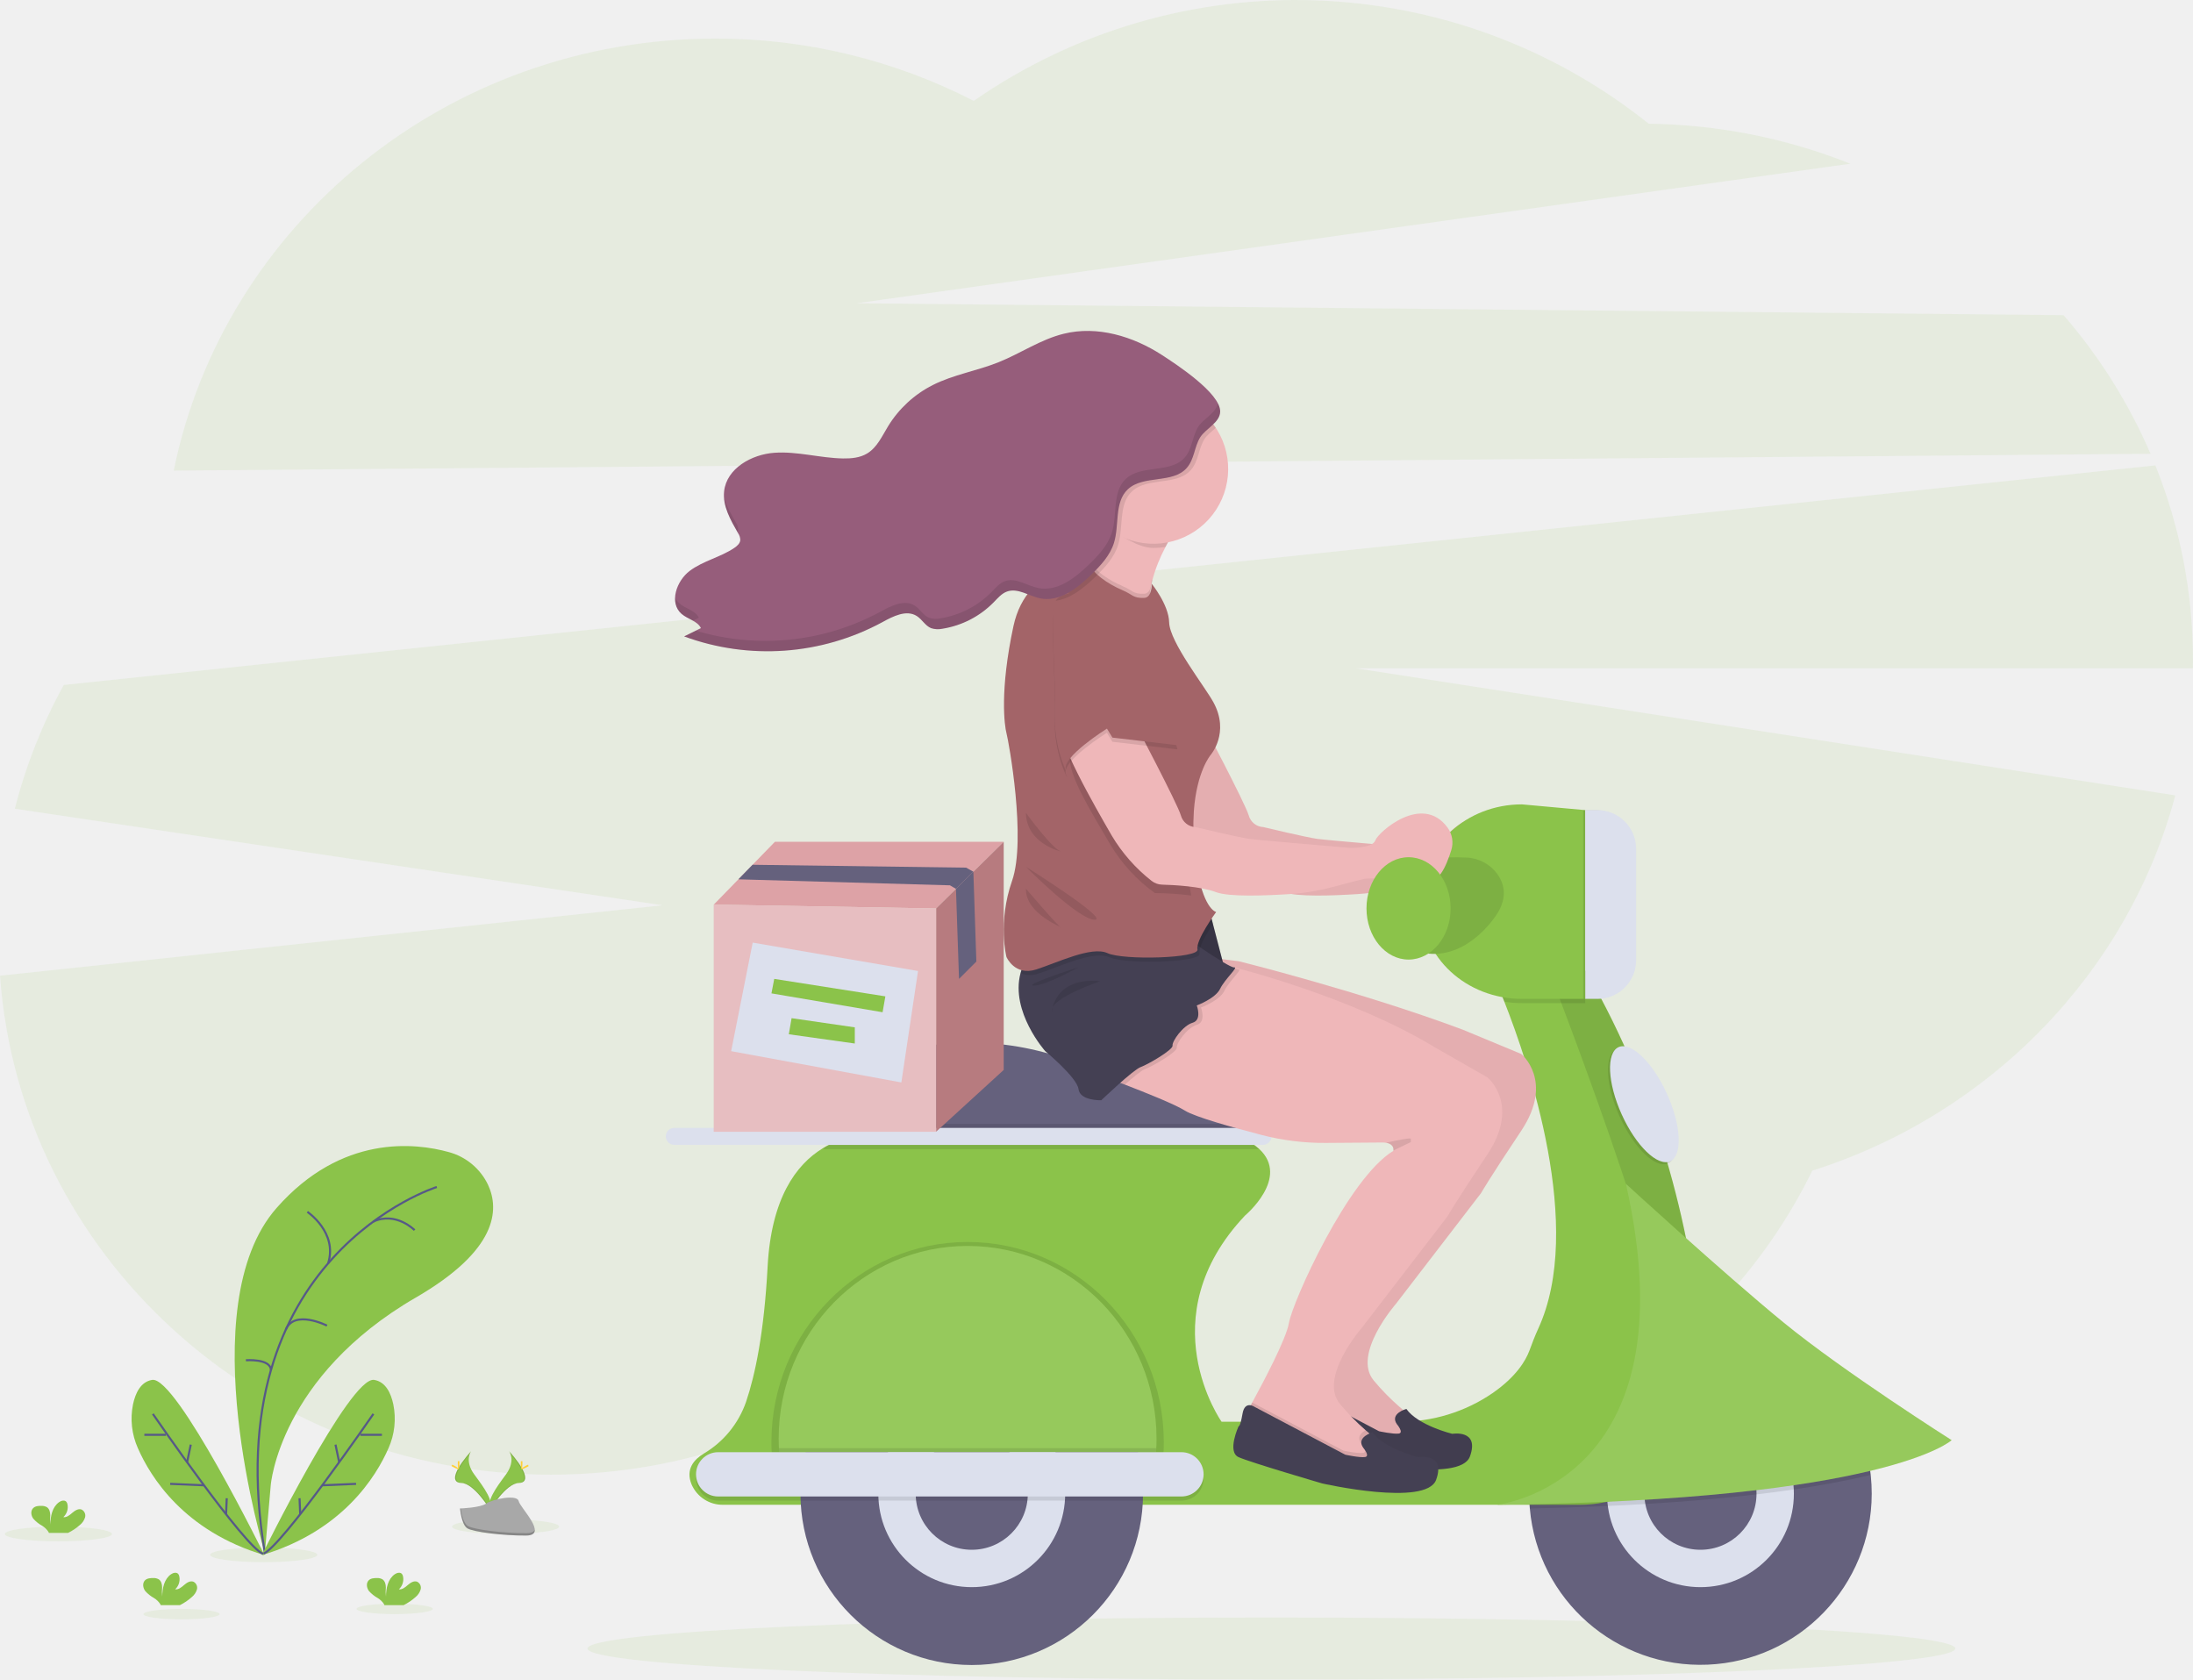
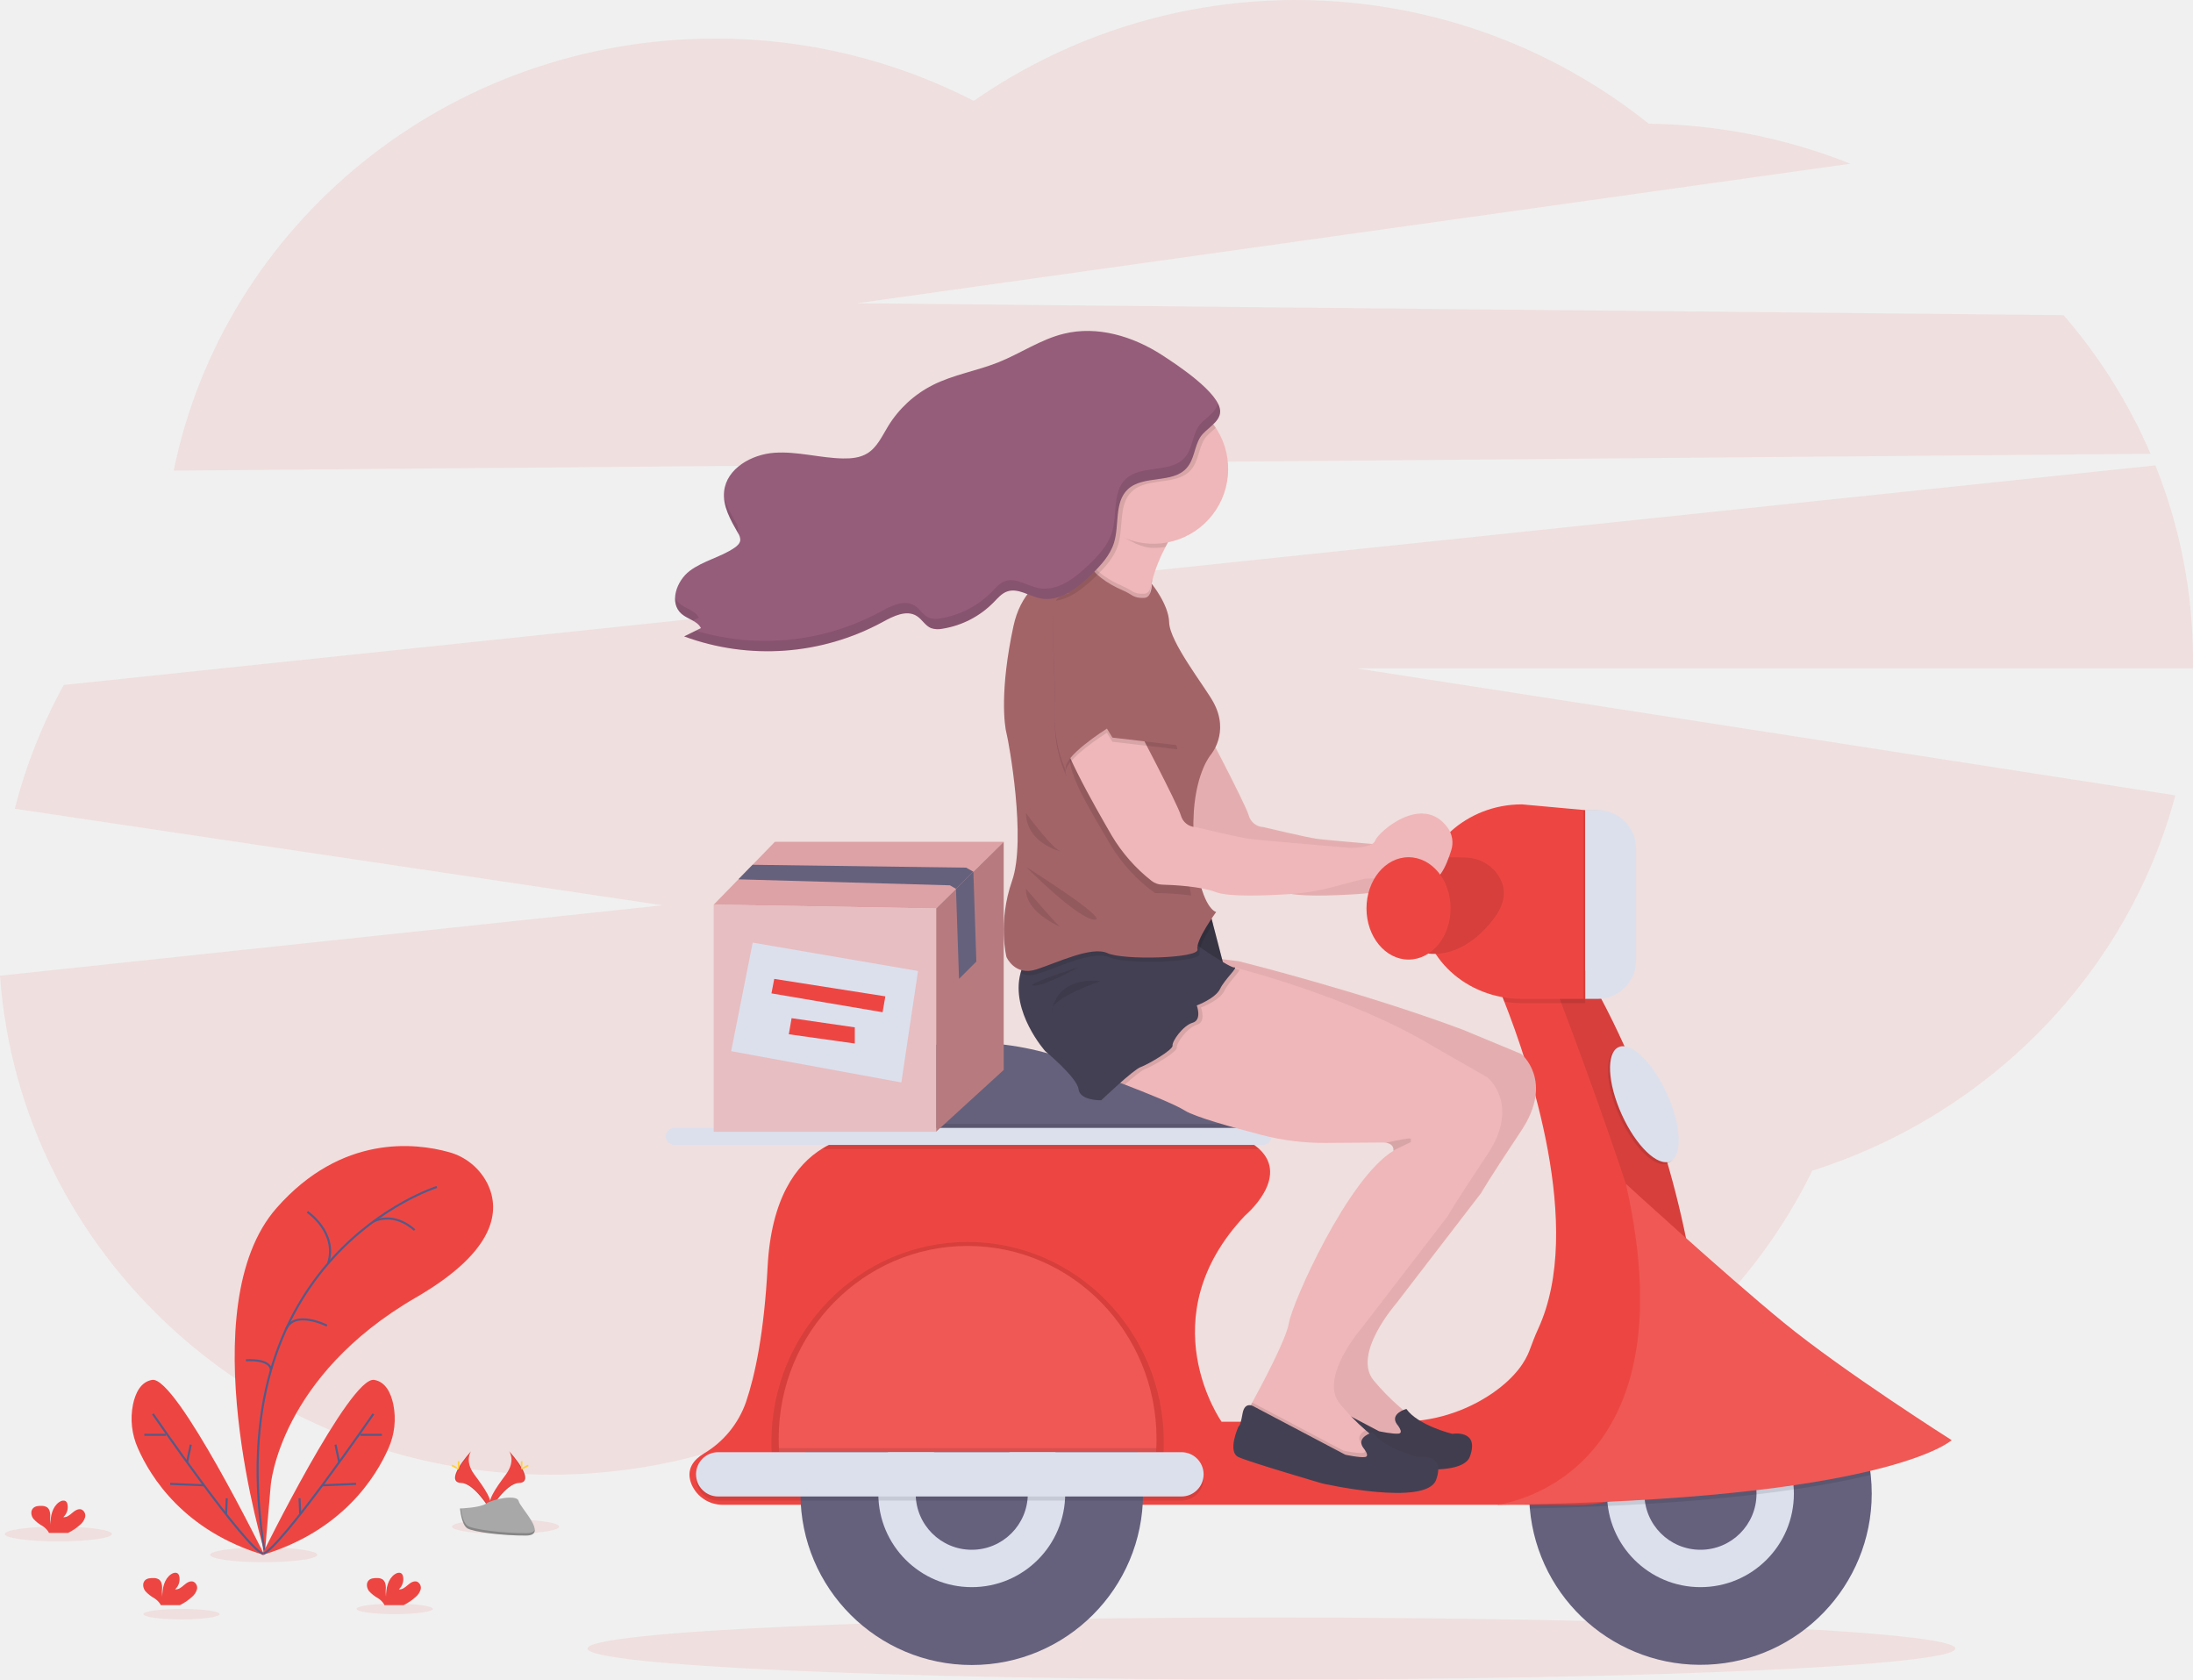
<svg xmlns="http://www.w3.org/2000/svg" id="76d98801-3a87-461e-b488-021b663cdcb4" data-name="Layer 1" width="1056.29" height="808.9" viewBox="0 0 1056.29 808.9">
-   <path d="M1107.7,264.1a257.25,257.25,0,0,0-41.89-66.76l-581.3-5.73,478.6-67.22A271.88,271.88,0,0,0,866,105.13a272.17,272.17,0,0,0-325.12-11,271,271,0,0,0-124.43-30c-129.16,0-236.78,89.46-260.92,208.08Z" transform="translate(-71.86 -45.55)" fill="#8bc34a" opacity="0.1" />
-   <path d="M1128.14,363.59a251.31,251.31,0,0,0-18.11-93.9L102.57,375.44A253,253,0,0,0,79,435.05l312,46.5L71.86,515.46c9.6,134.29,124.72,240.33,265.35,240.33,70.79,0,135.12-26.87,182.78-70.69,47.81,44.65,112.76,72.11,184.31,72.11,106.17,0,197.8-60.45,240.47-147.85,85.61-27.17,152.11-95.39,174.87-180.74L725.1,367.43h403C1128.12,366.15,1128.14,364.87,1128.14,363.59Z" transform="translate(-71.86 -45.55)" fill="#8bc34a" opacity="0.1" />
-   <ellipse cx="28.11" cy="738.8" rx="25.82" ry="3.55" fill="#8bc34a" opacity="0.1" />
-   <ellipse cx="127.02" cy="748.83" rx="25.82" ry="3.55" fill="#8bc34a" opacity="0.1" />
-   <ellipse cx="243.53" cy="735.25" rx="25.82" ry="3.55" fill="#8bc34a" opacity="0.1" />
-   <ellipse cx="87.43" cy="777.39" rx="18.36" ry="2.52" fill="#8bc34a" opacity="0.1" />
-   <ellipse cx="190.1" cy="774.87" rx="18.36" ry="2.52" fill="#8bc34a" opacity="0.1" />
-   <path d="M199.44,793.58s-36.22-118.72,5.66-166.27c31.34-35.58,66.9-31.32,82.83-26.92a29.44,29.44,0,0,1,19,15.79c5.57,12,4.56,31.51-34.75,54.27-65.82,38.11-69.91,90.38-69.91,90.38Z" transform="translate(-71.86 -45.55)" fill="#8bc34a" />
+   <path d="M1107.7,264.1a257.25,257.25,0,0,0-41.89-66.76l-581.3-5.73,478.6-67.22A271.88,271.88,0,0,0,866,105.13a272.17,272.17,0,0,0-325.12-11,271,271,0,0,0-124.43-30c-129.16,0-236.78,89.46-260.92,208.08Z" transform="translate(-71.86 -45.55)" fill="#ed4642" opacity="0.1" />
+   <path d="M1128.14,363.59a251.31,251.31,0,0,0-18.11-93.9L102.57,375.44A253,253,0,0,0,79,435.05l312,46.5L71.86,515.46c9.6,134.29,124.72,240.33,265.35,240.33,70.79,0,135.12-26.87,182.78-70.69,47.81,44.65,112.76,72.11,184.31,72.11,106.17,0,197.8-60.45,240.47-147.85,85.61-27.17,152.11-95.39,174.87-180.74L725.1,367.43h403C1128.12,366.15,1128.14,364.87,1128.14,363.59Z" transform="translate(-71.86 -45.55)" fill="#ed4642" opacity="0.1" />
+   <ellipse cx="28.11" cy="738.8" rx="25.82" ry="3.55" fill="#ed4642" opacity="0.1" />
+   <ellipse cx="127.02" cy="748.83" rx="25.82" ry="3.55" fill="#ed4642" opacity="0.1" />
+   <ellipse cx="243.53" cy="735.25" rx="25.82" ry="3.55" fill="#ed4642" opacity="0.1" />
+   <ellipse cx="87.43" cy="777.39" rx="18.36" ry="2.52" fill="#ed4642" opacity="0.1" />
+   <ellipse cx="190.1" cy="774.87" rx="18.36" ry="2.52" fill="#ed4642" opacity="0.1" />
+   <path d="M199.44,793.58s-36.22-118.72,5.66-166.27c31.34-35.58,66.9-31.32,82.83-26.92a29.44,29.44,0,0,1,19,15.79c5.57,12,4.56,31.51-34.75,54.27-65.82,38.11-69.91,90.38-69.91,90.38Z" transform="translate(-71.86 -45.55)" fill="#ed4642" />
  <path d="M282.26,617.23S175.5,650.61,199.44,793.58" transform="translate(-71.86 -45.55)" fill="none" stroke="#565987" stroke-miterlimit="10" />
  <path d="M219.91,629.2s14.7,9.9,10,24.79" transform="translate(-71.86 -45.55)" fill="none" stroke="#565987" stroke-miterlimit="10" />
  <path d="M271.55,638s-9-9.14-19.92-4.1" transform="translate(-71.86 -45.55)" fill="none" stroke="#565987" stroke-miterlimit="10" />
  <path d="M229.35,684s-15.78-8-19.86,2" transform="translate(-71.86 -45.55)" fill="none" stroke="#565987" stroke-miterlimit="10" />
  <path d="M190.3,700.68s11.85-.94,12.07,4.73" transform="translate(-71.86 -45.55)" fill="none" stroke="#565987" stroke-miterlimit="10" />
-   <path d="M198,794.53s42.42-86.29,54.07-84.4c5.53.9,8.08,6.34,9.24,11.81A34.8,34.8,0,0,1,259,743C253,756.75,236.78,783,198,794.53Z" transform="translate(-71.86 -45.55)" fill="#8bc34a" />
+   <path d="M198,794.53s42.42-86.29,54.07-84.4c5.53.9,8.08,6.34,9.24,11.81A34.8,34.8,0,0,1,259,743C253,756.75,236.78,783,198,794.53Z" transform="translate(-71.86 -45.55)" fill="#ed4642" />
  <path d="M251.72,726.51S207.2,791.07,198.6,793.9" transform="translate(-71.86 -45.55)" fill="none" stroke="#565987" stroke-miterlimit="10" />
  <line x1="183.96" y1="691.03" x2="173.57" y2="691.03" fill="none" stroke="#565987" stroke-miterlimit="10" />
  <line x1="171.51" y1="714.65" x2="155.23" y2="715.35" fill="none" stroke="#565987" stroke-miterlimit="10" />
  <line x1="161.6" y1="695.76" x2="163.37" y2="704.24" fill="none" stroke="#565987" stroke-miterlimit="10" />
  <line x1="144.28" y1="721.58" x2="144.6" y2="729.29" fill="none" stroke="#565987" stroke-miterlimit="10" />
-   <path d="M199.23,794.53s-42.42-86.29-54.07-84.4c-5.53.9-8.08,6.34-9.24,11.81a34.73,34.73,0,0,0,2.32,21C144.25,756.75,160.42,783,199.23,794.53Z" transform="translate(-71.86 -45.55)" fill="#8bc34a" />
+   <path d="M199.23,794.53s-42.42-86.29-54.07-84.4c-5.53.9-8.08,6.34-9.24,11.81a34.73,34.73,0,0,0,2.32,21C144.25,756.75,160.42,783,199.23,794.53Z" transform="translate(-71.86 -45.55)" fill="#ed4642" />
  <path d="M145.48,726.51S190,791.07,198.6,793.9" transform="translate(-71.86 -45.55)" fill="none" stroke="#565987" stroke-miterlimit="10" />
  <line x1="69.53" y1="691.03" x2="79.92" y2="691.03" fill="none" stroke="#565987" stroke-miterlimit="10" />
  <line x1="81.97" y1="714.65" x2="98.26" y2="715.35" fill="none" stroke="#565987" stroke-miterlimit="10" />
  <line x1="91.89" y1="695.76" x2="90.12" y2="704.24" fill="none" stroke="#565987" stroke-miterlimit="10" />
  <line x1="109.21" y1="721.58" x2="108.89" y2="729.29" fill="none" stroke="#565987" stroke-miterlimit="10" />
-   <path d="M272.06,814.68a7.36,7.36,0,0,0,2.42-3.64,3.24,3.24,0,0,0-1.69-3.71c-1.55-.6-3.21.48-4.46,1.56s-2.7,2.33-4.34,2.1a6.61,6.61,0,0,0,2-6.18,2.58,2.58,0,0,0-.56-1.26c-.86-.92-2.42-.52-3.45.2-3.28,2.3-4.19,6.75-4.21,10.76a20.48,20.48,0,0,1-.06-4.43c0-1.48-.42-3.13-1.67-3.92a4.88,4.88,0,0,0-2.53-.6c-1.48,0-3.11.09-4.12,1.17-1.25,1.34-.93,3.58.16,5.06a16.12,16.12,0,0,0,4.26,3.41,9.51,9.51,0,0,1,3,2.9,3,3,0,0,1,.22.52h9.23A25.59,25.59,0,0,0,272.06,814.68Z" transform="translate(-71.86 -45.55)" fill="#8bc34a" />
-   <path d="M110.43,779.93a7.34,7.34,0,0,0,2.42-3.64,3.26,3.26,0,0,0-1.69-3.72c-1.55-.59-3.2.49-4.46,1.57s-2.69,2.32-4.34,2.09a6.58,6.58,0,0,0,2-6.18,2.61,2.61,0,0,0-.57-1.25c-.86-.92-2.42-.53-3.45.2-3.28,2.3-4.19,6.75-4.21,10.76a20.57,20.57,0,0,1-.06-4.44c0-1.48-.41-3.12-1.66-3.91a4.92,4.92,0,0,0-2.54-.6c-1.47-.06-3.11.09-4.12,1.17-1.25,1.34-.92,3.58.16,5a15.85,15.85,0,0,0,4.27,3.42,9.37,9.37,0,0,1,3,2.9,3.55,3.55,0,0,1,.23.52h9.23A25.76,25.76,0,0,0,110.43,779.93Z" transform="translate(-71.86 -45.55)" fill="#8bc34a" />
-   <path d="M164.3,814.68a7.36,7.36,0,0,0,2.42-3.64,3.24,3.24,0,0,0-1.69-3.71c-1.55-.6-3.21.48-4.46,1.56s-2.7,2.33-4.34,2.1a6.61,6.61,0,0,0,2-6.18,2.58,2.58,0,0,0-.56-1.26c-.86-.92-2.42-.52-3.45.2-3.28,2.3-4.19,6.75-4.21,10.76a20.48,20.48,0,0,1-.06-4.43c0-1.48-.41-3.13-1.66-3.92a4.94,4.94,0,0,0-2.54-.6c-1.47,0-3.11.09-4.12,1.17-1.25,1.34-.93,3.58.16,5.06a16.12,16.12,0,0,0,4.26,3.41,9.51,9.51,0,0,1,3,2.9,3,3,0,0,1,.22.52h9.23A25.59,25.59,0,0,0,164.3,814.68Z" transform="translate(-71.86 -45.55)" fill="#8bc34a" />
-   <path d="M317.07,744.43s3.46,4.53-1.6,11.36-9.22,12.6-7.54,16.86c0,0,7.63-12.69,13.84-12.87S323.9,752.06,317.07,744.43Z" transform="translate(-71.86 -45.55)" fill="#8bc34a" />
+   <path d="M272.06,814.68a7.36,7.36,0,0,0,2.42-3.64,3.24,3.24,0,0,0-1.69-3.71c-1.55-.6-3.21.48-4.46,1.56s-2.7,2.33-4.34,2.1a6.61,6.61,0,0,0,2-6.18,2.58,2.58,0,0,0-.56-1.26c-.86-.92-2.42-.52-3.45.2-3.28,2.3-4.19,6.75-4.21,10.76a20.48,20.48,0,0,1-.06-4.43c0-1.48-.42-3.13-1.67-3.92a4.88,4.88,0,0,0-2.53-.6c-1.48,0-3.11.09-4.12,1.17-1.25,1.34-.93,3.58.16,5.06a16.12,16.12,0,0,0,4.26,3.41,9.51,9.51,0,0,1,3,2.9,3,3,0,0,1,.22.52h9.23A25.59,25.59,0,0,0,272.06,814.68Z" transform="translate(-71.86 -45.55)" fill="#ed4642" />
+   <path d="M110.43,779.93a7.34,7.34,0,0,0,2.42-3.64,3.26,3.26,0,0,0-1.69-3.72c-1.55-.59-3.2.49-4.46,1.57s-2.69,2.32-4.34,2.09a6.58,6.58,0,0,0,2-6.18,2.61,2.61,0,0,0-.57-1.25c-.86-.92-2.42-.53-3.45.2-3.28,2.3-4.19,6.75-4.21,10.76a20.57,20.57,0,0,1-.06-4.44c0-1.48-.41-3.12-1.66-3.91a4.92,4.92,0,0,0-2.54-.6c-1.47-.06-3.11.09-4.12,1.17-1.25,1.34-.92,3.58.16,5a15.85,15.85,0,0,0,4.27,3.42,9.37,9.37,0,0,1,3,2.9,3.55,3.55,0,0,1,.23.52h9.23A25.76,25.76,0,0,0,110.43,779.93Z" transform="translate(-71.86 -45.55)" fill="#ed4642" />
+   <path d="M164.3,814.68a7.36,7.36,0,0,0,2.42-3.64,3.24,3.24,0,0,0-1.69-3.71c-1.55-.6-3.21.48-4.46,1.56s-2.7,2.33-4.34,2.1a6.61,6.61,0,0,0,2-6.18,2.58,2.58,0,0,0-.56-1.26c-.86-.92-2.42-.52-3.45.2-3.28,2.3-4.19,6.75-4.21,10.76a20.48,20.48,0,0,1-.06-4.43c0-1.48-.41-3.13-1.66-3.92a4.94,4.94,0,0,0-2.54-.6c-1.47,0-3.11.09-4.12,1.17-1.25,1.34-.93,3.58.16,5.06a16.12,16.12,0,0,0,4.26,3.41,9.51,9.51,0,0,1,3,2.9,3,3,0,0,1,.22.52h9.23A25.59,25.59,0,0,0,164.3,814.68Z" transform="translate(-71.86 -45.55)" fill="#ed4642" />
+   <path d="M317.07,744.43s3.46,4.53-1.6,11.36-9.22,12.6-7.54,16.86c0,0,7.63-12.69,13.84-12.87S323.9,752.06,317.07,744.43Z" transform="translate(-71.86 -45.55)" fill="#ed4642" />
  <path d="M317.07,744.43a5.74,5.74,0,0,1,.71,1.42c6.06,7.12,9.28,13.76,3.46,13.93-5.43.16-11.93,9.86-13.49,12.31.05.19.11.37.18.56,0,0,7.63-12.69,13.84-12.87S323.9,752.06,317.07,744.43Z" transform="translate(-71.86 -45.55)" opacity="0.1" />
  <path d="M323.5,750.2c0,1.59-.18,2.88-.4,2.88s-.4-1.29-.4-2.88.23-.84.45-.84S323.5,748.61,323.5,750.2Z" transform="translate(-71.86 -45.55)" fill="#ffd037" />
  <path d="M325.71,752.1c-1.4.76-2.62,1.22-2.72,1s.94-1,2.34-1.73.84-.21.95,0S327.11,751.34,325.71,752.1Z" transform="translate(-71.86 -45.55)" fill="#ffd037" />
-   <path d="M298.79,744.43s-3.46,4.53,1.6,11.36,9.23,12.6,7.54,16.86c0,0-7.63-12.69-13.84-12.87S292,752.06,298.79,744.43Z" transform="translate(-71.86 -45.55)" fill="#8bc34a" />
+   <path d="M298.79,744.43s-3.46,4.53,1.6,11.36,9.23,12.6,7.54,16.86c0,0-7.63-12.69-13.84-12.87S292,752.06,298.79,744.43Z" transform="translate(-71.86 -45.55)" fill="#ed4642" />
  <path d="M298.79,744.43a5.55,5.55,0,0,0-.7,1.42c-6.06,7.12-9.29,13.76-3.47,13.93,5.43.16,11.94,9.86,13.5,12.31-.06.19-.12.37-.19.56,0,0-7.63-12.69-13.84-12.87S292,752.06,298.79,744.43Z" transform="translate(-71.86 -45.55)" opacity="0.1" />
  <path d="M292.36,750.2c0,1.59.18,2.88.4,2.88s.4-1.29.4-2.88-.22-.84-.44-.84S292.36,748.61,292.36,750.2Z" transform="translate(-71.86 -45.55)" fill="#ffd037" />
  <path d="M290.15,752.1c1.4.76,2.62,1.22,2.73,1s-.95-1-2.34-1.73-.85-.21-1,0S288.76,751.34,290.15,752.1Z" transform="translate(-71.86 -45.55)" fill="#ffd037" />
  <path d="M293.46,772.05s9.68-.29,12.59-2.37,14.88-4.56,15.61-1.23,14.53,16.56,3.61,16.65-25.37-1.7-28.28-3.47S293.46,772.05,293.46,772.05Z" transform="translate(-71.86 -45.55)" fill="#a8a8a8" />
  <path d="M325.47,783.94c-10.92.09-25.38-1.7-28.29-3.47-2.22-1.35-3.1-6.19-3.39-8.43h-.33s.62,7.81,3.53,9.58,17.36,3.56,28.28,3.47c3.16,0,4.24-1.15,4.18-2.81C329,783.3,327.81,783.92,325.47,783.94Z" transform="translate(-71.86 -45.55)" opacity="0.2" />
-   <ellipse cx="612.39" cy="793.96" rx="329.42" ry="14.94" fill="#8bc34a" opacity="0.1" />
+   <ellipse cx="612.39" cy="793.96" rx="329.42" ry="14.94" fill="#ed4642" opacity="0.1" />
  <path d="M650.69,392.84s21,39.73,22.63,45.4a7.66,7.66,0,0,0,7.08,5.66s20.92,5,25.92,5.67,48.34,4.33,48.34,4.33,11,.34,12.33-3.66c1.22-3.66,22.47-22.89,34.77-6.11a12.23,12.23,0,0,1,1.78,10.92c-2.26,7.2-6.9,18.63-11.88,11.52-7-10-15.14-7.19-15.14-1.86s-11.2,3.35-14.86,4.1c-2,.41-8.88,2.24-14.83,3.84a108,108,0,0,1-21.12,3.51c-11.81.77-29.22,1.41-35.39-.92-7.45-2.83-20.44-3.48-26-3.63a8.55,8.55,0,0,1-5.07-1.82A79.09,79.09,0,0,1,640,447.9c-8.67-15-26.5-46.06-25.3-55.06S650.69,392.84,650.69,392.84Z" transform="translate(-71.86 -45.55)" fill="#efb7b9" />
  <path d="M650.69,392.84s21,39.73,22.63,45.4a7.66,7.66,0,0,0,7.08,5.66s20.92,5,25.92,5.67,48.34,4.33,48.34,4.33,11,.34,12.33-3.66c1.22-3.66,22.47-22.89,34.77-6.11a12.23,12.23,0,0,1,1.78,10.92c-2.26,7.2-6.9,18.63-11.88,11.52-7-10-15.14-7.19-15.14-1.86s-11.2,3.35-14.86,4.1c-2,.41-8.88,2.24-14.83,3.84a108,108,0,0,1-21.12,3.51c-11.81.77-29.22,1.41-35.39-.92-7.45-2.83-20.44-3.48-26-3.63a8.55,8.55,0,0,1-5.07-1.82A79.09,79.09,0,0,1,640,447.9c-8.67-15-26.5-46.06-25.3-55.06S650.69,392.84,650.69,392.84Z" transform="translate(-71.86 -45.55)" opacity="0.05" />
  <path d="M891.6,693c-9.51,10.34-16.51,14.41-16.18,3.5,1-33-57-182.2-57-182.2l17.15-1.3C873,577.49,886.92,643.81,891.6,693Z" transform="translate(-71.86 -45.55)" fill="none" />
  <path d="M973.41,765A82.5,82.5,0,0,1,808.72,772c-.12-1.34-.21-2.68-.25-4v-.07q-.06-1.49-.06-3a82.5,82.5,0,0,1,165,0Z" transform="translate(-71.86 -45.55)" fill="#65617d" />
  <circle cx="819.05" cy="719.4" r="45" fill="#dce0ed" />
  <circle cx="819.05" cy="719.4" r="27" fill="#65617d" />
  <path d="M674.25,608.28l-198.66,4V583c1.78-23.57,26-31.84,48-34.43a137.78,137.78,0,0,1,51.33,3.85c42.15,11.16,69,13.32,82.23,13.53a12.61,12.61,0,0,1,12.2,10.26c.63,3.35,1.25,7,1.83,10.6.44,2.82.86,5.6,1.24,8.19C673.52,602.46,674.25,608.28,674.25,608.28Z" transform="translate(-71.86 -45.55)" fill="#65617d" />
-   <path d="M832.74,770.28H420.05A16.25,16.25,0,0,1,405,760.55c-3.11-7.43,1.24-12.17,5.88-14.95a46.75,46.75,0,0,0,20.32-24.86c4.4-13,8.7-33.34,10.39-65.12,1.74-32.87,13.64-49.12,26.5-57h0c16.61-10.16,34.82-6.35,34.82-6.35l167.33,1.34a32.16,32.16,0,0,1,8.17,5.33c14.91,13.88-6.83,32-6.83,32-46.67,49.33-11.34,99.33-11.34,99.33h85.62a78.79,78.79,0,0,0,44.85-13.73c11.57-8,16-15.73,17.78-20.41,1.32-3.58,2.66-7.15,4.26-10.61,22.46-48.71-4.63-127.95-16.32-157.58-2.9-7.37-4.85-11.67-4.85-11.67l26.85-2,17-1.29h.17c37.42,64.54,51.33,130.86,56,180,.44,4.63.8,9.12,1.09,13.43A60,60,0,0,1,832.74,770.28Z" transform="translate(-71.86 -45.55)" fill="#8bc34a" />
+   <path d="M832.74,770.28H420.05A16.25,16.25,0,0,1,405,760.55c-3.11-7.43,1.24-12.17,5.88-14.95a46.75,46.75,0,0,0,20.32-24.86c4.4-13,8.7-33.34,10.39-65.12,1.74-32.87,13.64-49.12,26.5-57h0c16.61-10.16,34.82-6.35,34.82-6.35l167.33,1.34a32.16,32.16,0,0,1,8.17,5.33c14.91,13.88-6.83,32-6.83,32-46.67,49.33-11.34,99.33-11.34,99.33h85.62a78.79,78.79,0,0,0,44.85-13.73c11.57-8,16-15.73,17.78-20.41,1.32-3.58,2.66-7.15,4.26-10.61,22.46-48.71-4.63-127.95-16.32-157.58-2.9-7.37-4.85-11.67-4.85-11.67l26.85-2,17-1.29h.17c37.42,64.54,51.33,130.86,56,180,.44,4.63.8,9.12,1.09,13.43A60,60,0,0,1,832.74,770.28Z" transform="translate(-71.86 -45.55)" fill="#ed4642" />
  <path d="M672.43,595H475.59v-8.19h195.6C671.63,589.58,672.05,592.36,672.43,595Z" transform="translate(-71.86 -45.55)" opacity="0.1" />
  <path d="M678.42,599H469.68a4,4,0,0,1-1.58-.32c16.61-10.16,34.82-6.35,34.82-6.35l167.33,1.34A32.16,32.16,0,0,1,678.42,599Z" transform="translate(-71.86 -45.55)" opacity="0.1" />
  <rect x="320.69" y="543.21" width="291.7" height="8.19" rx="4.09" ry="4.09" fill="#dce0ed" />
  <path d="M891.6,693c-9.51,10.34-16.51,14.41-16.18,3.5,1-33-57-182.2-57-182.2l17.15-1.3C873,577.49,886.92,643.81,891.6,693Z" transform="translate(-71.86 -45.55)" opacity="0.1" />
  <path d="M972.91,755.91c-9.85,2.36-22,4.76-37,7q-8.37,1.23-18,2.36c-15.33,1.82-33.06,3.41-53.54,4.63q-8.7.52-18.07.95-17.55.8-37.57,1.22l-.25-4v-.07c18.65-7.53,48-27.62,52.72-79.95a82.54,82.54,0,0,1,111.72,67.94Z" transform="translate(-71.86 -45.55)" opacity="0.1" />
-   <path d="M792.92,770.28S887.62,760,855,615.71c0,0,46.79,42.9,75.9,66.74s81,56.71,81,56.71S980.92,768.11,792.92,770.28Z" transform="translate(-71.86 -45.55)" fill="#8bc34a" />
+   <path d="M792.92,770.28S887.62,760,855,615.71c0,0,46.79,42.9,75.9,66.74s81,56.71,81,56.71S980.92,768.11,792.92,770.28Z" transform="translate(-71.86 -45.55)" fill="#ed4642" />
  <path d="M792.92,770.28S887.62,760,855,615.71c0,0,46.79,42.9,75.9,66.74s81,56.71,81,56.71S980.92,768.11,792.92,770.28Z" transform="translate(-71.86 -45.55)" fill="#fff" opacity="0.1" />
  <circle cx="468.06" cy="719.4" r="82.5" fill="#65617d" />
  <circle cx="468.06" cy="719.4" r="45" fill="#dce0ed" />
  <circle cx="468.06" cy="719.4" r="27" fill="#65617d" />
  <path d="M632.42,740.17c0-53.27-42.31-96.46-94.5-96.46s-94.5,43.19-94.5,96.46q0,3.38.23,6.69H632.19Q632.42,743.55,632.42,740.17Z" transform="translate(-71.86 -45.55)" opacity="0.1" />
-   <path d="M628.92,738.51c0-51.3-40.74-92.89-91-92.89s-91,41.59-91,92.89c0,2.17.08,4.31.22,6.44H628.7C628.84,742.82,628.92,740.68,628.92,738.51Z" transform="translate(-71.86 -45.55)" fill="#8bc34a" />
+   <path d="M628.92,738.51c0-51.3-40.74-92.89-91-92.89s-91,41.59-91,92.89c0,2.17.08,4.31.22,6.44H628.7C628.84,742.82,628.92,740.68,628.92,738.51Z" transform="translate(-71.86 -45.55)" fill="#ed4642" />
  <path d="M628.92,738.51c0,1.49,0,3-.11,4.44,0,.67-.07,1.33-.11,2H447.14c0-.67-.08-1.33-.11-2-.07-1.47-.11-3-.11-4.44,0-51.3,40.74-92.89,91-92.89S628.92,687.21,628.92,738.51Z" transform="translate(-71.86 -45.55)" fill="#fff" opacity="0.1" />
  <path d="M628.81,743c0,.67-.07,1.33-.11,2H447.14c0-.67-.08-1.33-.11-2Z" transform="translate(-71.86 -45.55)" opacity="0.1" />
  <rect x="335.25" y="701.4" width="244.48" height="21.33" rx="10.67" ry="10.67" opacity="0.1" />
  <rect x="335.25" y="699.4" width="244.48" height="21.33" rx="10.67" ry="10.67" fill="#dce0ed" />
  <ellipse cx="862.9" cy="578.3" rx="11.98" ry="30.16" transform="translate(-233.48 361.37) rotate(-24.33)" opacity="0.1" />
  <ellipse cx="863.9" cy="577.3" rx="11.98" ry="30.16" transform="translate(-232.98 361.69) rotate(-24.33)" fill="#dce0ed" />
  <path d="M835.42,513v15.67h-30.5a52.55,52.55,0,0,1-8.48-.68c-2.9-7.37-4.85-11.67-4.85-11.67l26.85-2Z" transform="translate(-71.86 -45.55)" opacity="0.1" />
-   <path d="M835.42,526.63h-30.5c-26.79,0-48.5-20-48.5-44.77v-4.15c0-24.72,21.71-44.76,48.5-44.76l30.5,2.77Z" transform="translate(-71.86 -45.55)" fill="#8bc34a" />
-   <path d="M785.17,459.45s18.25,9.75,7.75,26.25c0,0-12.88,21.12-33.13,19.12l-7.37-45.37S776.67,457.2,785.17,459.45Z" transform="translate(-71.86 -45.55)" fill="#8bc34a" />
+   <path d="M835.42,526.63h-30.5c-26.79,0-48.5-20-48.5-44.77v-4.15c0-24.72,21.71-44.76,48.5-44.76l30.5,2.77Z" transform="translate(-71.86 -45.55)" fill="#ed4642" />
+   <path d="M785.17,459.45s18.25,9.75,7.75,26.25c0,0-12.88,21.12-33.13,19.12l-7.37-45.37S776.67,457.2,785.17,459.45Z" transform="translate(-71.86 -45.55)" fill="#ed4642" />
  <path d="M778.16,458.57A19.4,19.4,0,0,1,793,466.39c3.25,4.5,5.19,11.06-.06,19.31,0,0-12.88,21.12-33.13,19.12l-7.37-45.37S767.61,458,778.16,458.57Z" transform="translate(-71.86 -45.55)" opacity="0.1" />
  <path d="M762.56,390.17h5.88a18.62,18.62,0,0,1,18.62,18.62v53.68a18.62,18.62,0,0,1-18.62,18.62h-5.88a0,0,0,0,1,0,0V390.17A0,0,0,0,1,762.56,390.17Z" opacity="0.1" />
  <path d="M763.56,390.17h5.88a18.62,18.62,0,0,1,18.62,18.62v53.68a18.62,18.62,0,0,1-18.62,18.62h-5.88a0,0,0,0,1,0,0V390.17A0,0,0,0,1,763.56,390.17Z" fill="#dce0ed" />
  <path d="M618.88,552.48s4.71,1.72,11,4.12c10,3.85,24.1,9.47,29,12.55s23.17,8.14,36.85,11.7a120,120,0,0,0,31.06,3.83c10.64-.1,23.53-.2,27.09-.2a11.2,11.2,0,0,1,1.86.14c3.74.62,3.59,3.13,3.5,3.73l0,.13c-22,13.33-48.67,73-50.33,83-1.25,7.5-12.24,28.29-17.66,38.23-1.82,3.33-3,5.44-3,5.44l6.67,7.66,19.33,8.67,18.33,8s19.34,1,19.67,0,.33-11.33.33-11.33a54.6,54.6,0,0,1-6.68-5.08,110.51,110.51,0,0,1-12.32-12.59c-10.66-12.67,10.67-37,10.67-37l41-53.33s3.33-6,19.33-30,0-37,0-37l-28.16-11.69c-48.84-18.28-107.75-32.93-107.75-32.93l-.84-.11-12.49-1.56Z" transform="translate(-71.86 -45.55)" fill="#efb7b9" />
  <path d="M744.71,731.48s3.5,4.13.88,4.5-9.5-1.12-9.5-1.12l-43.63-23s-4.75-3.38-5.87,3.25-1.88,6-1.88,6-5.75,12.37,0,14.93S725,748.73,725,748.73s50.13,11.38,54.88-1.75-8.5-10.87-8.5-10.87-16.5-4-22.13-12C749.21,724.11,741.09,726.36,744.71,731.48Z" transform="translate(-71.86 -45.55)" fill="#444053" />
  <path d="M804.54,553.15l-28.16-11.69c-48.84-18.28-107.75-32.93-107.75-32.93l-.84-.11-12.49-1.56-36.42,45.62s4.71,1.72,11,4.12c10,3.85,24.1,9.47,29,12.55s23.17,8.14,36.85,11.7a120,120,0,0,0,31.06,3.83c10.64-.1,23.53-.2,27.09-.2a11.2,11.2,0,0,1,1.86.14c3.74.62,3.59,3.13,3.5,3.73l0,.13c-22,13.33-48.67,73-50.33,83-1.25,7.5-12.24,28.29-17.66,38.23l-.73,1.34c-1.45-.24-3.26.28-3.9,4.06-1.13,6.62-1.88,6-1.88,6s-5.75,12.37,0,14.93S725,748.73,725,748.73s50.13,11.38,54.88-1.75-8.5-10.87-8.5-10.87-16.5-4-22.13-12a11.07,11.07,0,0,0-1.46.54c-.59-.48-1.22-1-1.89-1.58a110.51,110.51,0,0,1-12.32-12.59c-10.66-12.67,10.67-37,10.67-37l41-53.33s3.33-6,19.33-30S804.54,553.15,804.54,553.15Z" transform="translate(-71.86 -45.55)" opacity="0.05" />
  <path d="M585.3,329.46l1.52,1.92.85,1.07,5.3,6.67s12.65,4.06,23.74,6.69c11.55,2.73,21.4,3.92,13.57-2.61-4.86-4.05-5.18-10.83-3.41-18.1A74.9,74.9,0,0,1,633.23,309q.59-1.14,1.17-2.22a133.43,133.43,0,0,1,8.24-13.31,236.63,236.63,0,0,0-22.09-13.57c-9.16-4.74-16.68-6.81-11.91,2.57,3.06,6,2.06,12.74-.8,19.19-.22.51-.46,1-.71,1.53a68.78,68.78,0,0,1-9.44,13.89A109.62,109.62,0,0,1,585.3,329.46Z" transform="translate(-71.86 -45.55)" fill="#efb7b9" />
  <polygon points="576.78 436.24 583.56 442.43 590.11 467.63 579.18 467.63 567.11 451.93 576.78 436.24" fill="#444053" />
  <polygon points="567.11 451.93 574.41 461.42 579.18 467.63 590.11 467.63 588.99 463.32 584.22 444.96 583.56 442.43 576.78 436.24 567.52 451.26 567.11 451.93" opacity="0.1" />
  <polygon points="567.11 451.93 574.41 461.42 579.18 467.63 590.11 467.63 588.99 463.32 584.22 444.96 583.56 442.43 576.78 436.24 567.52 451.26 567.11 451.93" opacity="0.1" />
  <path d="M602.64,563.79s4.71,1.72,11,4.12c10,3.85,24.1,9.47,29,12.55s23.17,8.14,36.85,11.7A120,120,0,0,0,710.55,596c10.64-.1,23.53-.2,27.09-.2a11.2,11.2,0,0,1,1.86.14c3.74.62,3.59,3.13,3.5,3.73l0,.13c-22,13.33-48.67,73-50.33,83-1.25,7.5-12.24,28.29-17.66,38.23-1.82,3.33-3,5.44-3,5.44l6.67,7.66L698,742.79l18.33,8s19.34,1,19.67,0,.33-11.33.33-11.33a54.6,54.6,0,0,1-6.68-5.08,110.51,110.51,0,0,1-12.32-12.59c-10.66-12.67,10.67-37,10.67-37l41-53.33s3.33-6,19.33-30,0-37,0-37l-25.66-14.67c-40-24.33-96.34-38.33-96.34-38.33l-.84-.11L653,509.79Z" transform="translate(-71.86 -45.55)" fill="#efb7b9" />
  <path d="M672,726.46l6.67,7.66L698,742.79l18.33,8s19.34,1,19.67,0,.33-11.33.33-11.33a54.6,54.6,0,0,1-6.68-5.08c-2.07,1.11-4.42,3.19-2.15,6.41,0,0,3.5,4.12.88,4.5s-9.5-1.12-9.5-1.12l-43.63-23L675,721C673.16,724.35,672,726.46,672,726.46Z" transform="translate(-71.86 -45.55)" opacity="0.1" />
  <path d="M728.47,742.79s3.5,4.12.87,4.5-9.5-1.13-9.5-1.13l-43.62-23s-4.75-3.37-5.88,3.25-1.87,6-1.87,6-5.75,12.38,0,14.94S708.72,760,708.72,760s50.12,11.37,54.87-1.75-8.5-10.88-8.5-10.88-16.5-4-22.12-12C733,735.41,724.84,737.66,728.47,742.79Z" transform="translate(-71.86 -45.55)" fill="#444053" />
  <path d="M605.3,299.12c5.78,4,14.6,10.33,22.13,10.33a36.91,36.91,0,0,0,5.8-.46,135.17,135.17,0,0,1,9.41-15.53s-44-30.67-34-11C611.94,289,608.69,292.21,605.3,299.12Z" transform="translate(-71.86 -45.55)" opacity="0.1" />
  <path d="M591.43,271.45a35.94,35.94,0,0,0,16.41,30.2,33.06,33.06,0,0,0,3.52,2,36,36,0,1,0-19.93-32.22Z" transform="translate(-71.86 -45.55)" fill="#efb7b9" />
  <path d="M602.64,563.79s4.71,1.72,11,4.12c3.95-3.48,8-6.84,9.69-7.45,3.67-1.34,15.67-8.34,15.34-10.34s5-9.66,9.66-11,2-8.33,2-8.33,9-3.33,11.24-8,9.1-10.67,6.76-10.33a7.26,7.26,0,0,1-2.84-1.11L653,509.79Z" transform="translate(-71.86 -45.55)" opacity="0.1" />
  <path d="M575.3,551.79s15.34,12.67,16.05,18.33,10.95,5.34,10.95,5.34,15.34-14.67,19-16,15.67-8.34,15.34-10.34,5-9.66,9.66-11,2-8.33,2-8.33,9-3.33,11.24-8,9.1-10.67,6.76-10.33c-.66.09-2.77-1-5.45-2.59-3.29-2-7.46-4.71-10.86-7-3.6-2.44-6.35-4.38-6.35-4.38s-1.57-.28-4.26-.67c-14.51-2.1-61.77-7.46-72.74,10a26.47,26.47,0,0,0-3.25,7.47C558.48,532.89,575.3,551.79,575.3,551.79Z" transform="translate(-71.86 -45.55)" fill="#444053" />
  <path d="M591.34,511.37s-15.66,8.84-21.5,8.84S591.34,511.37,591.34,511.37Z" transform="translate(-71.86 -45.55)" opacity="0.1" />
  <path d="M601.8,518.12s-23.32,7.84-23.32,14S576.3,515.62,601.8,518.12Z" transform="translate(-71.86 -45.55)" opacity="0.1" />
  <path d="M657.63,482.81l-.33.45A1,1,0,0,0,657.63,482.81Z" transform="translate(-71.86 -45.55)" opacity="0.1" />
  <path d="M585.3,329.46l1.52,1.92.85,1.07,5.3,6.67s12.65,4.06,23.74,6.69c11.55,2.73,21.4,3.92,13.57-2.61-4.86-4.05-5.18-10.83-3.41-18.1l-.35-.45s.35,6.74-3.64,6.87c-5.38.17-5.45-1.64-10.41-3.73-6.39-2.7-12.94-7.21-14.78-10.72A109.62,109.62,0,0,1,585.3,329.46Z" transform="translate(-71.86 -45.55)" opacity="0.1" />
  <path d="M563.39,514.26a11.55,11.55,0,0,0,8.58.2c10.33-3.34,26.67-11.38,34.33-7.86,6.14,2.82,30.87,2.74,40,.37,2.27-.59,3.57-1.32,3.37-2.18a6,6,0,0,1,.35-2.93c1.06-3.39,3.94-8.1,6.09-11.35l-.66-2.53-6.78-6.19-9.26,15c-14.51-2.1-61.77-7.46-72.74,10A26.47,26.47,0,0,0,563.39,514.26Z" transform="translate(-71.86 -45.55)" opacity="0.1" />
  <path d="M556.64,506.46s4,9.33,14.33,6,26.67-11.38,34.33-7.86,44.34,2.52,43.34-1.81,9-18,9-18-5.46-1-8.84-18.83c-.5-2.6-.95-5.56-1.33-8.92a113.52,113.52,0,0,1-.58-20.74C648.24,417,655,409.12,655,409.12s9.33-10.66,1.33-25.33c-4.19-7.69-21.1-29-21.33-38.5-.21-8.62-8.45-18.64-8.45-18.64s.35,6.74-3.64,6.87c-5.38.17-5.45-1.64-10.41-3.73-7.29-3.08-14.78-8.51-15.27-12.14,0,0-30.56-1.53-37.23,29.47s-4.33,48-3.33,51.67,9.66,51,2.66,71S556.64,506.46,556.64,506.46Z" transform="translate(-71.86 -45.55)" fill="#a36468" />
  <path d="M606.47,452a78.42,78.42,0,0,0,21.66,23.67,150.09,150.09,0,0,1,17.5,1.17c-.5-2.6-1-5.56-1.33-8.92a113.52,113.52,0,0,1-.58-20.74,7.55,7.55,0,0,1-3.92-4.84c-1.67-5.67-16.54-32.67-16.54-32.67s-34.79-9-36,0S597.8,437,606.47,452Z" transform="translate(-71.86 -45.55)" opacity="0.1" />
  <path d="M618,392.84s21,39.73,22.63,45.4a7.66,7.66,0,0,0,7.08,5.66s20.92,5,25.92,5.67S722,453.9,722,453.9s11,.34,12.33-3.66c1.22-3.66,22.47-22.89,34.77-6.11a12.23,12.23,0,0,1,1.78,10.92c-2.26,7.2-6.9,18.63-11.88,11.52-7-10-15.14-7.19-15.14-1.86s-11.2,3.35-14.86,4.1c-2,.41-8.88,2.24-14.83,3.84A108,108,0,0,1,693,476.16c-11.81.77-29.22,1.41-35.39-.92-7.44-2.83-20.43-3.48-26-3.63a8.55,8.55,0,0,1-5.07-1.82A79.09,79.09,0,0,1,607.3,447.9c-8.67-15-26.5-46.06-25.3-55.06S618,392.84,618,392.84Z" transform="translate(-71.86 -45.55)" fill="#efb7b9" />
  <path d="M611,337.79s11.25,18.67,16.46,32S639,406.46,639,406.46l-31.34-3.67L605,398.46s-22.38,14-19.71,20-6-9-5.33-26-2.41-47.34,0-54.67S603.63,332.12,611,337.79Z" transform="translate(-71.86 -45.55)" opacity="0.1" />
  <path d="M580,390.46c-.67,17,8,32,5.33,26s19.71-20,19.71-20l2.63,4.33L639,404.46s-6.33-23.34-11.54-36.67a203.94,203.94,0,0,0-10.72-22c-3.21-5.83-5.74-10-5.74-10-4.31-3.33-13.46-5.28-20.76-4.82a26.88,26.88,0,0,0-3.39.41c-3,.59-5.42,1.73-6.49,3.53a4.66,4.66,0,0,0-.4.88C577.56,343.12,580.64,373.46,580,390.46Z" transform="translate(-71.86 -45.55)" fill="#a36468" />
  <path d="M566,437s13.25,18.25,17.25,18.75C583.22,455.79,566.22,452,566,437Z" transform="translate(-71.86 -45.55)" opacity="0.1" />
  <path d="M566,463s25,25.25,33,25.5S566,463,566,463Z" transform="translate(-71.86 -45.55)" opacity="0.1" />
  <path d="M566,473.54s16,18.75,17,18.75S565.72,485.79,566,473.54Z" transform="translate(-71.86 -45.55)" opacity="0.1" />
  <path d="M580.33,334.91a22.18,22.18,0,0,0,7.34-2.46c.86-.45,1.71-.95,2.54-1.48a60.07,60.07,0,0,0,9.12-7.5c4.6-4.47,9.19-9.35,11.09-15.48a27.87,27.87,0,0,0,.94-4.32c1.14-7.69.18-16.18,5.68-21.41a13.08,13.08,0,0,1,3.51-2.37c7.8-3.71,19.11-1.31,24.93-8,3.7-4.24,3.61-10.13,6.45-14.74,1.24-2,3.52-3.73,5.54-5.57a36,36,0,1,0-49.63,50c-.22.51-.46,1-.71,1.53-6.87,14-21.83,26.28-21.83,26.28l1.52,1.92C583.79,332,581.4,333.11,580.33,334.91Z" transform="translate(-71.86 -45.55)" opacity="0.1" />
  <path d="M643.48,270.91c-6.77,7.76-21,3.24-28.45,10.35-6.54,6.23-3.94,17.1-6.61,25.73-1.9,6.13-6.49,11-11.09,15.48-6.7,6.52-15.27,13.14-24.43,11.27-5.43-1.11-10.75-5.17-16-3.3-2.61.94-4.48,3.2-6.43,5.19a44.31,44.31,0,0,1-24.57,12.71,10.51,10.51,0,0,1-5.57-.26c-2.8-1.14-4.31-4.2-6.86-5.83-5-3.2-11.42.08-16.61,2.94a116.23,116.23,0,0,1-95.48,6.87l8.09-4c-1.72-3.51-6.37-4.28-9.33-6.85-6.1-5.29-2.51-15.87,3.94-20.72s14.8-6.54,21.48-11.07c1.36-.92,2.74-2.14,2.87-3.77a6,6,0,0,0-1.09-3.34c-3.56-6.27-7.5-13-6.7-20.17,1.22-11,13.23-17.76,24.26-18.53s21.95,2.55,33,2.74c4,.07,8.19-.32,11.62-2.39,4.79-2.88,7.2-8.37,10.11-13.14A53.67,53.67,0,0,1,521.13,231c10-5.05,21.32-6.82,31.72-11,10.62-4.26,20.28-11,31.39-13.71,16.13-4,33.41,1.23,47.34,10.27,6.71,4.35,28.14,18.31,28,27.24-.11,5.3-7,8.17-9.61,12.33C647.09,260.78,647.18,266.67,643.48,270.91Z" transform="translate(-71.86 -45.55)" fill="#965d7b" />
  <g opacity="0.1">
    <path d="M426.36,297.3a6.09,6.09,0,0,1,1.09,3.34,3.38,3.38,0,0,1-.35,1.21c-2.94-5.18-6-10.67-6.49-16.45C421.91,289.53,424.2,293.5,426.36,297.3Z" transform="translate(-71.86 -45.55)" />
    <path d="M399.16,336.2c2.95,2.57,7.6,3.34,9.33,6.85l-2.86,1.42a32.17,32.17,0,0,1-5.47-3.27,9.41,9.41,0,0,1-3.12-7.77A8.59,8.59,0,0,0,399.16,336.2Z" transform="translate(-71.86 -45.55)" />
    <path d="M495.88,340.19c5.19-2.86,11.62-6.14,16.61-2.94,2.54,1.63,4.06,4.69,6.86,5.83a10.47,10.47,0,0,0,5.56.26,44.34,44.34,0,0,0,24.58-12.71c1.94-2,3.81-4.25,6.43-5.19,5.22-1.87,10.54,2.19,16,3.3,9.16,1.87,17.72-4.75,24.43-11.27,4.6-4.47,9.18-9.35,11.08-15.48,2.68-8.63.08-19.5,6.62-25.73,7.47-7.11,21.67-2.59,28.45-10.35,3.69-4.24,3.61-10.13,6.45-14.74,2.4-3.89,8.62-6.65,9.5-11.34a8.7,8.7,0,0,1,1.11,4c-.11,5.3-7,8.17-9.61,12.33-2.84,4.61-2.76,10.5-6.45,14.74-6.78,7.76-21,3.24-28.45,10.35-6.54,6.23-3.94,17.1-6.62,25.73-1.9,6.13-6.48,11-11.08,15.48-6.71,6.52-15.27,13.14-24.43,11.27-5.44-1.11-10.76-5.17-16-3.3-2.62.94-4.49,3.2-6.43,5.19a44.34,44.34,0,0,1-24.58,12.71,10.47,10.47,0,0,1-5.56-.26c-2.8-1.14-4.32-4.2-6.86-5.83-5-3.2-11.42.08-16.61,2.94a116.23,116.23,0,0,1-95.48,6.87l5.59-2.77A116.45,116.45,0,0,0,495.88,340.19Z" transform="translate(-71.86 -45.55)" />
  </g>
  <path d="M743,599.66l8.41-4.07V594c0-.61-6.71.74-11.91,1.89C743.24,596.55,743.09,599.06,743,599.66Z" transform="translate(-71.86 -45.55)" opacity="0.1" />
-   <ellipse cx="678.45" cy="437.5" rx="20.26" ry="24.65" fill="#8bc34a" />
+   <ellipse cx="678.45" cy="437.5" rx="20.26" ry="24.65" fill="#ed4642" />
  <polygon points="483.45 405.42 450.88 437.54 343.81 435.67 373.25 405.42 483.45 405.42" fill="#dda2a6" />
  <polygon points="483.45 515.3 483.45 405.42 450.88 437.54 450.88 545.06 483.45 515.3" fill="#b77b7f" />
  <polygon points="343.81 435.67 343.81 545.06 450.88 545.06 450.88 437.54 343.81 435.67" fill="#dda2a6" />
  <polygon points="343.81 435.67 343.81 545.06 450.88 545.06 450.88 437.54 343.81 435.67" fill="#fff" opacity="0.3" />
  <polygon points="442.18 467.65 362.55 453.98 352.17 506.26 434.15 521.32 442.18 467.65" fill="#dce0ed" />
-   <polygon points="426.45 479.86 372.92 471.45 371.58 478.43 425.11 487.51 426.45 479.86" fill="#8bc34a" />
-   <polygon points="411.73 494.79 381.28 490.37 379.94 498.12 411.73 502.58 411.73 494.79" fill="#8bc34a" />
+   <polygon points="426.45 479.86 372.92 471.45 371.58 478.43 425.11 487.51 426.45 479.86" fill="#ed4642" />
+   <polygon points="411.73 494.79 381.28 490.37 379.94 498.12 411.73 502.58 411.73 494.79" fill="#ed4642" />
  <polygon points="470.28 463.09 468.83 419.83 460.46 428.09 461.92 471.45 470.28 463.09" fill="#65617d" />
  <polygon points="362.48 416.49 465.37 417.88 468.83 419.83 460.46 428.09 457.57 426.39 355.66 423.5 362.48 416.49" fill="#65617d" />
</svg>
